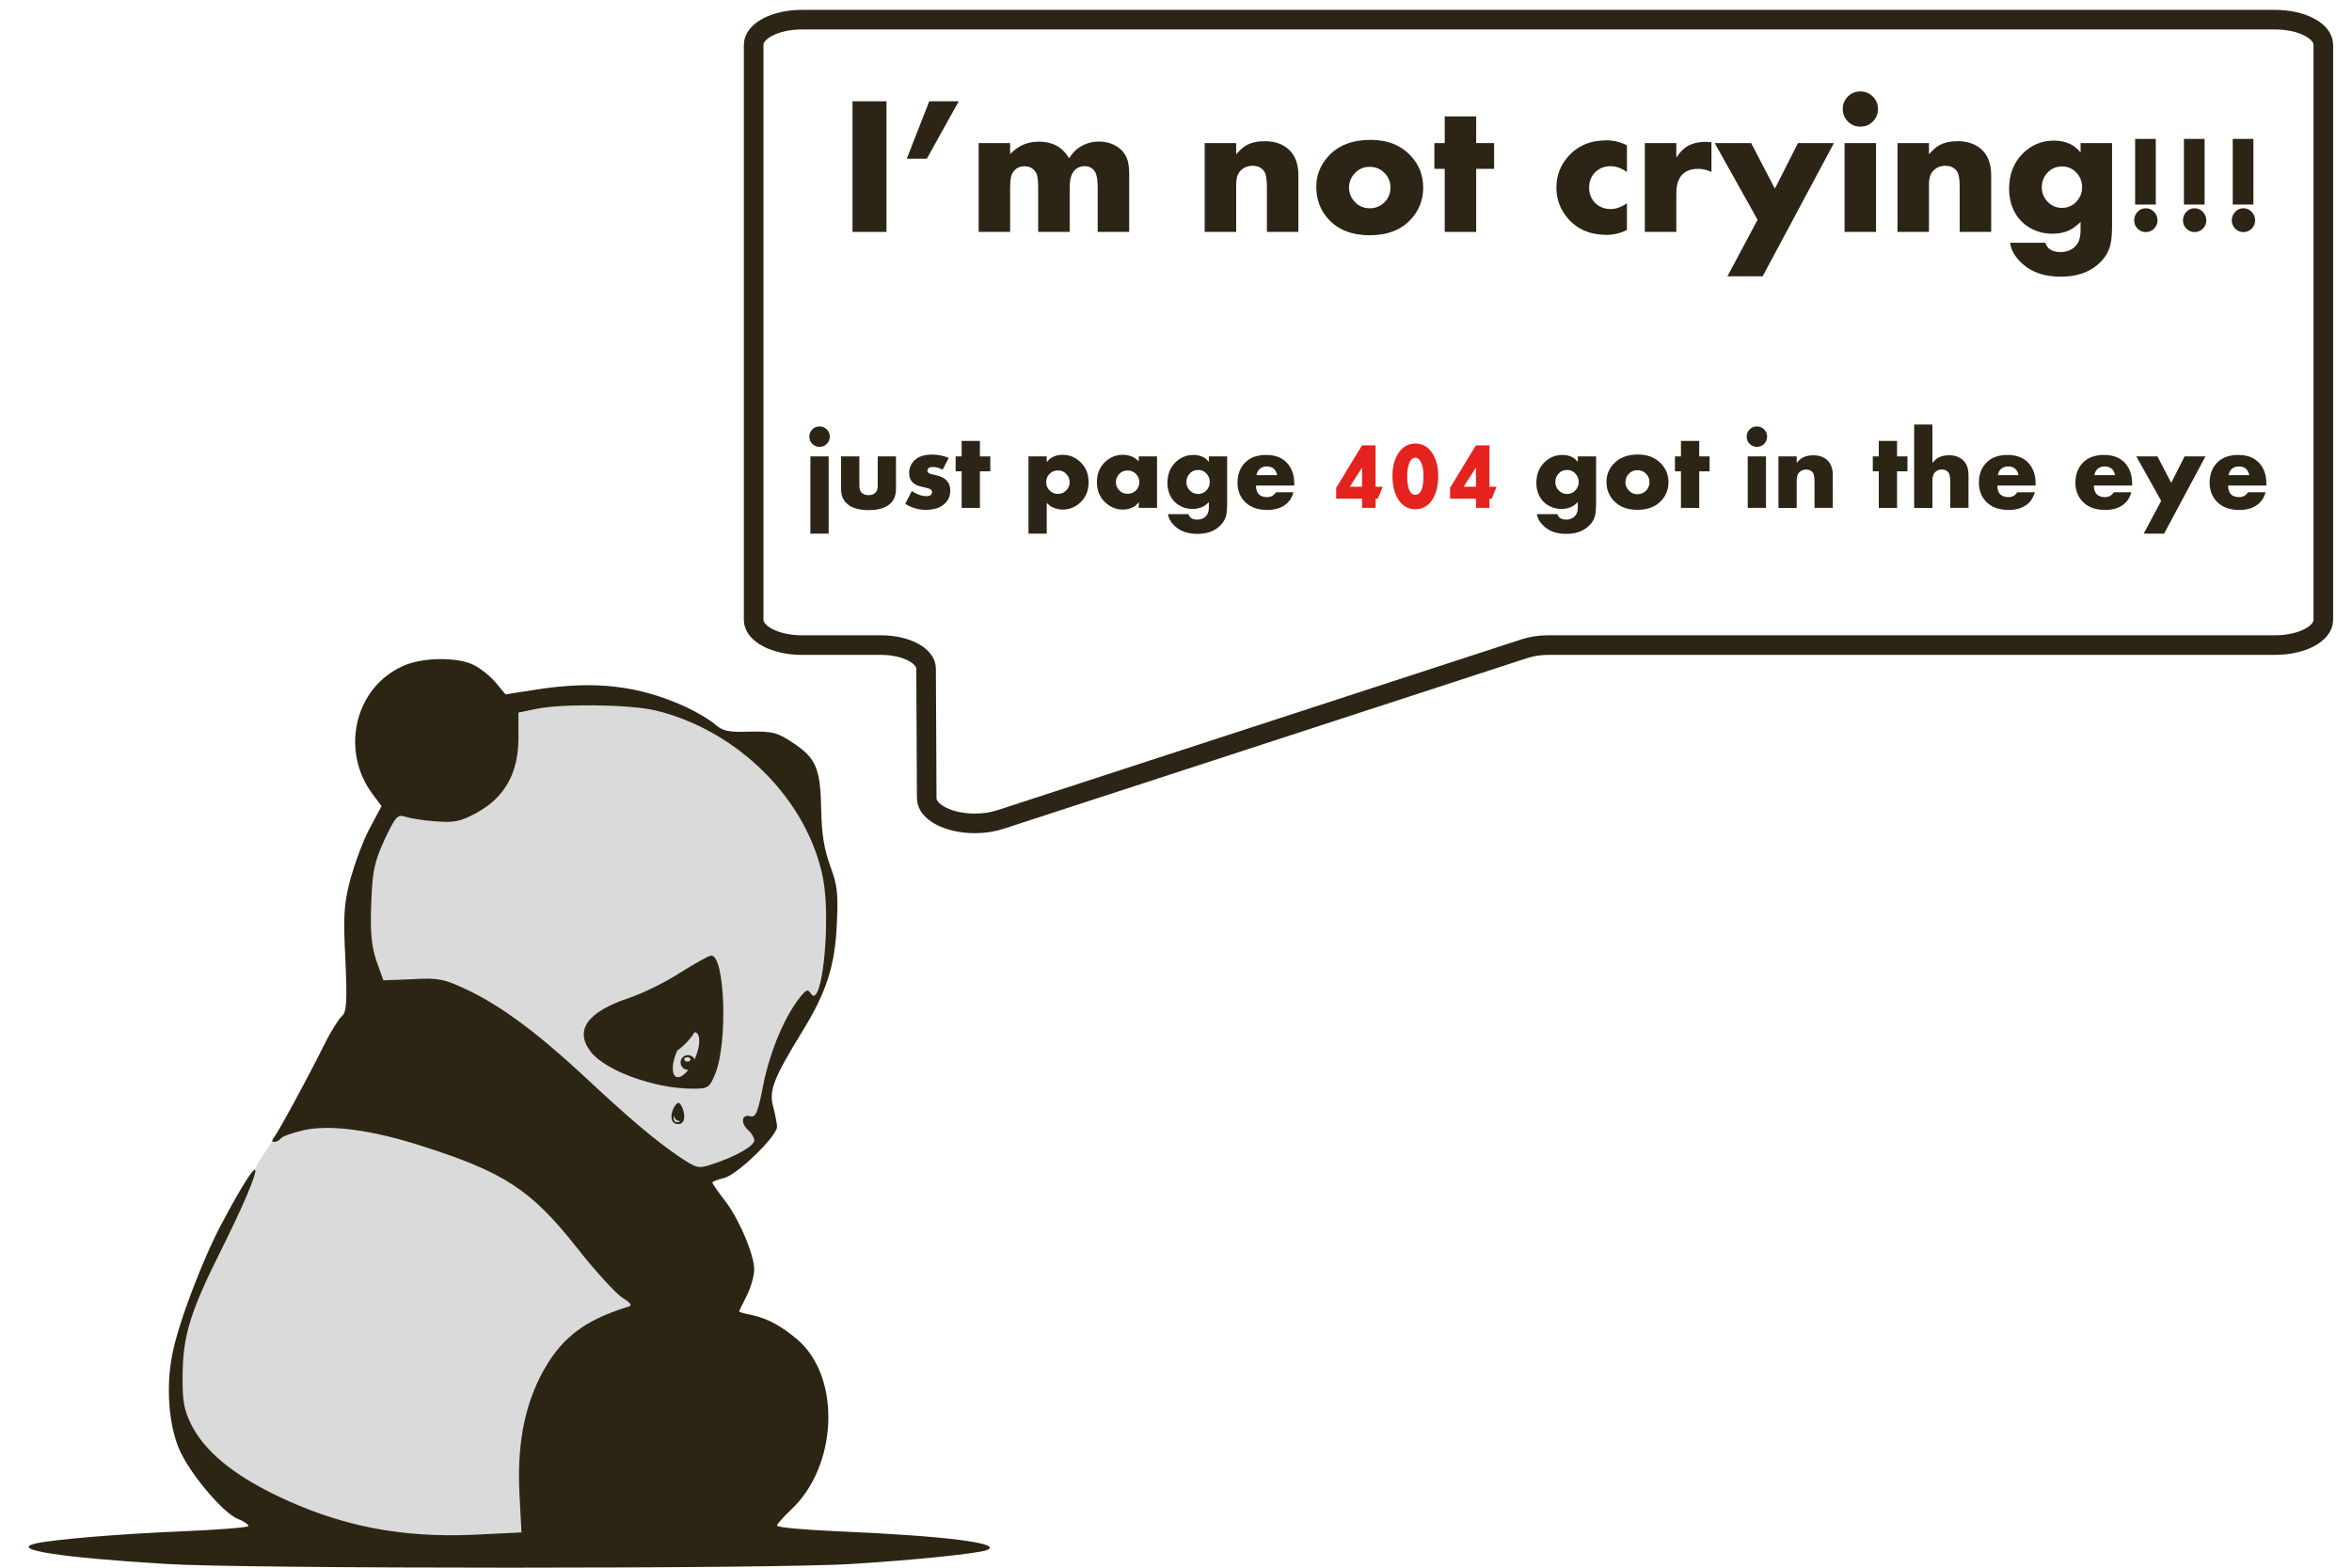
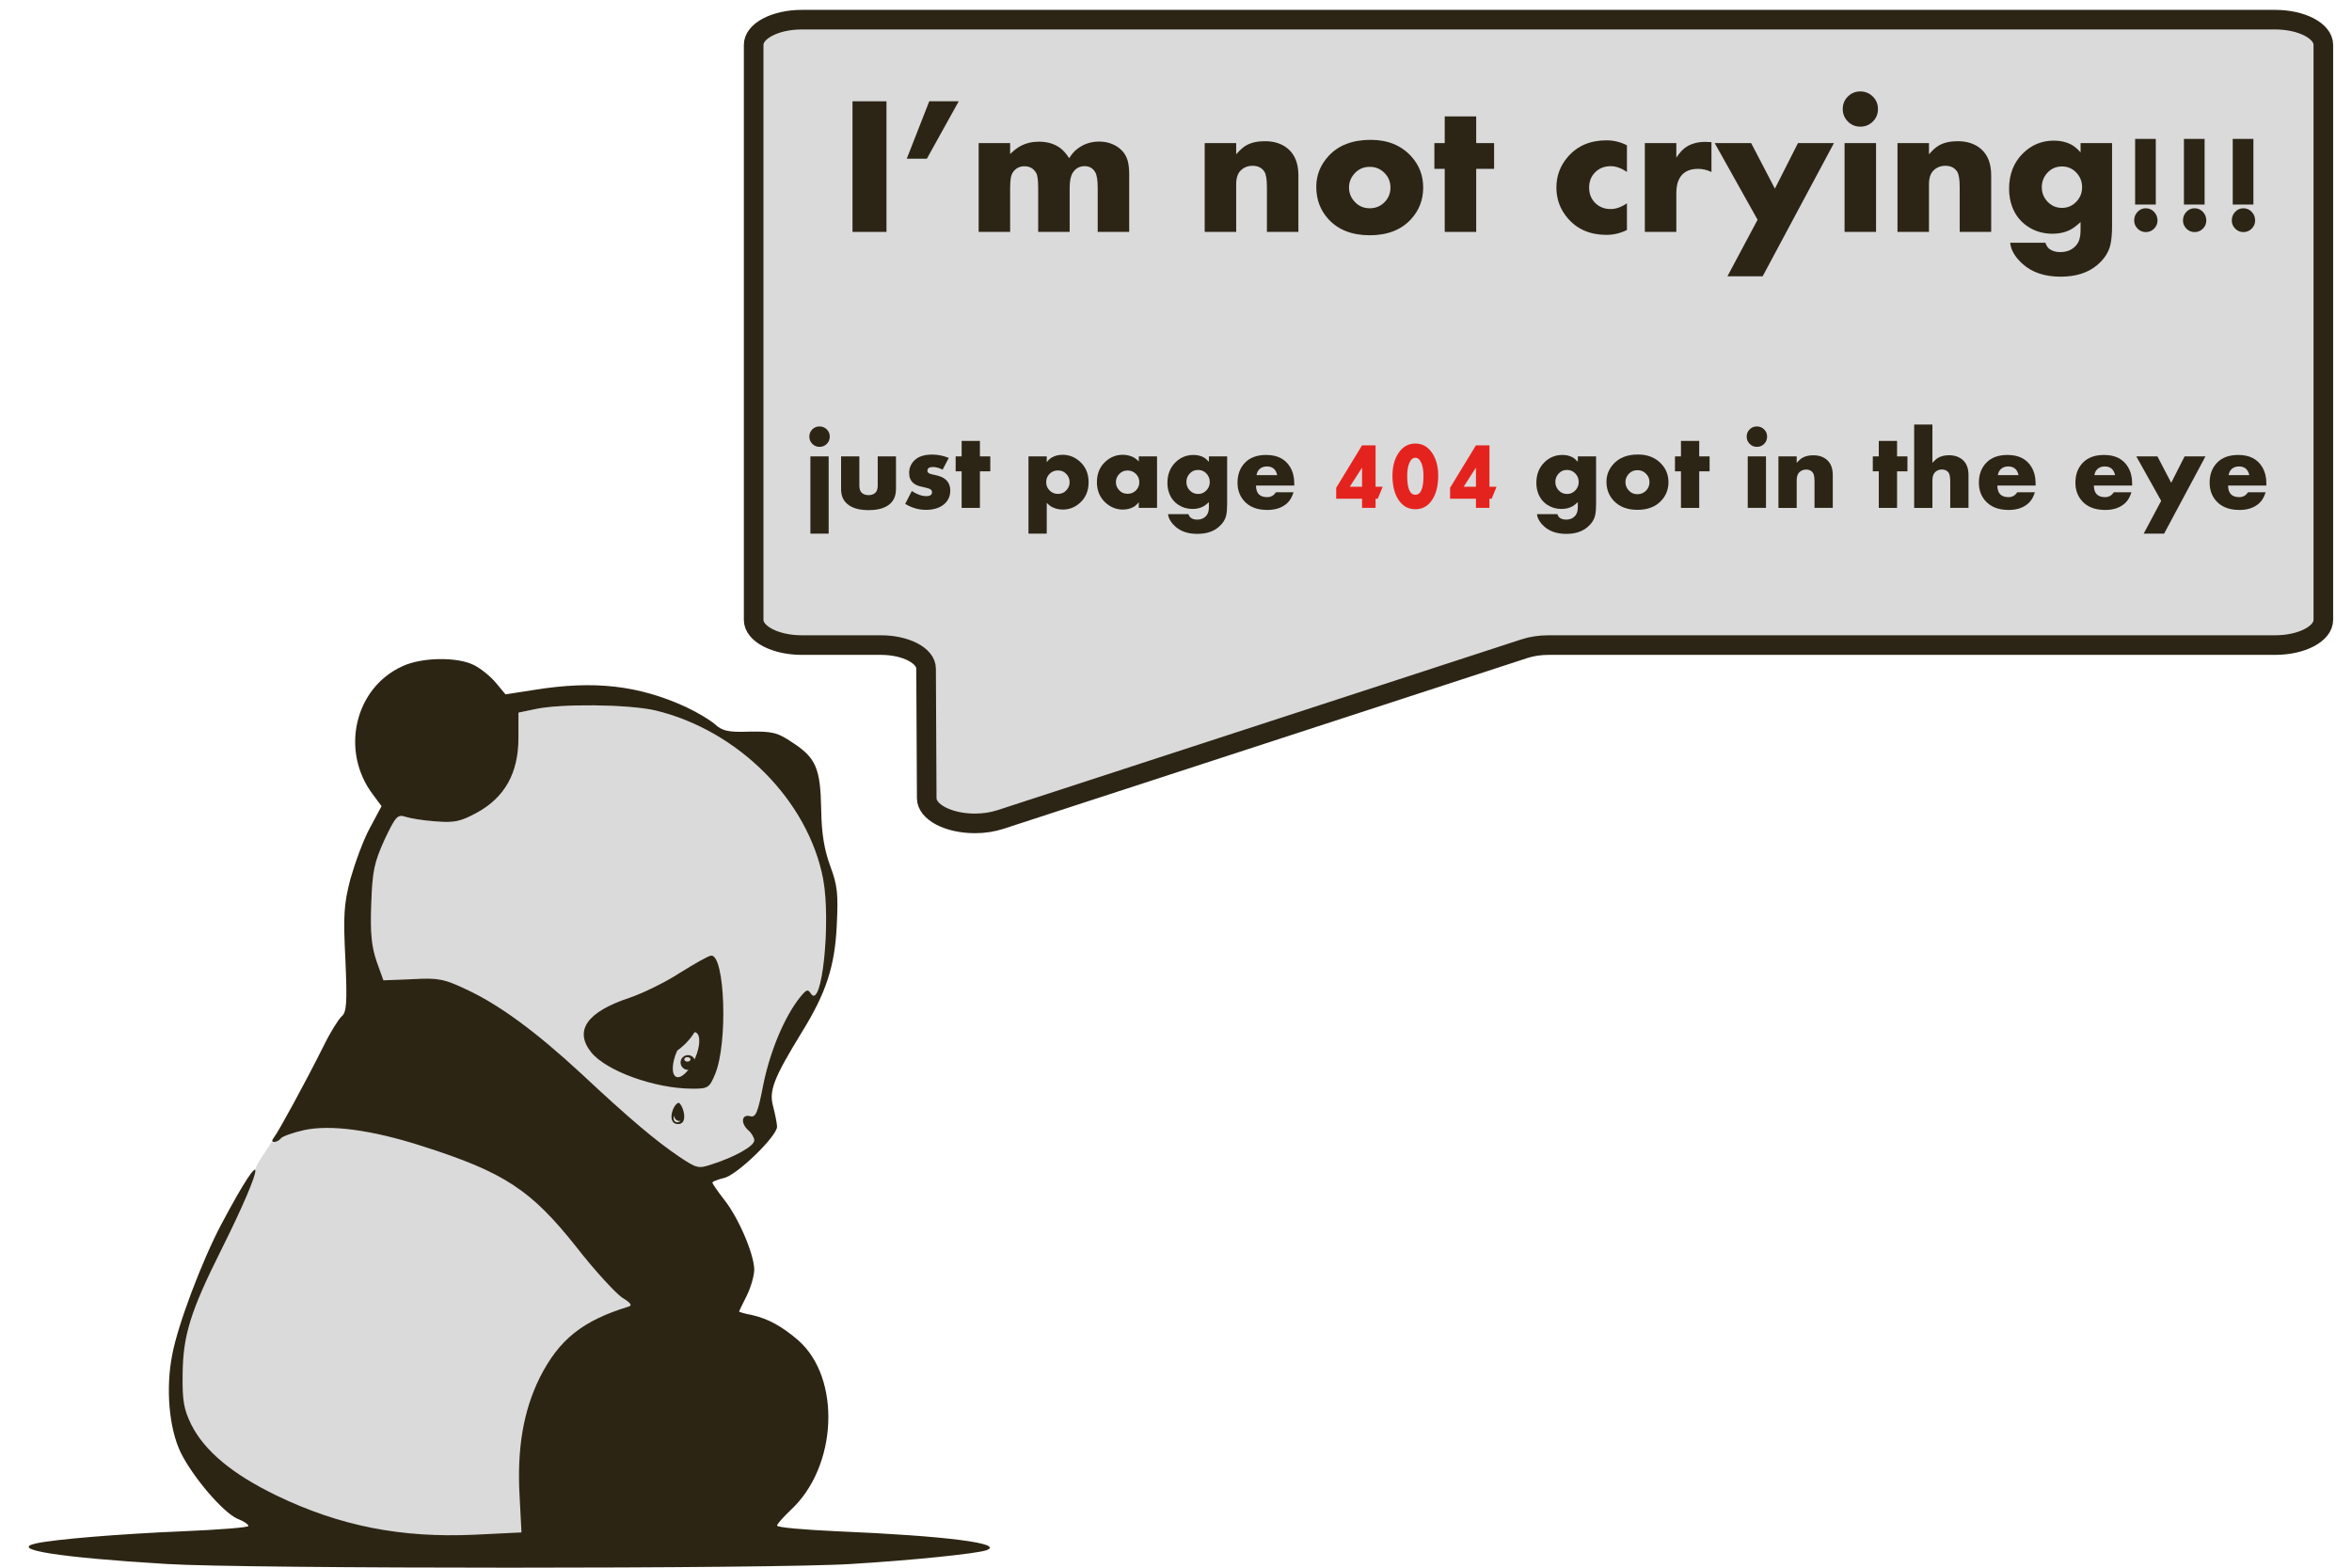
<svg xmlns="http://www.w3.org/2000/svg" version="1.1" id="Слой_1" x="0px" y="0px" width="600px" height="400px" viewBox="0 0 600 400" style="enable-background:new 0 0 600 400;" xml:space="preserve">
  <style type="text/css">
		.st0 {
- 			fill: none;
+ 			fill: #DADADA;
			stroke: #2C2516;
			stroke-width: 5;
			stroke-miterlimit: 10;
		}

		.st1 {
			fill: #2C2516;
		}

		.st2 {
			fill: #E5231E;
		}

		.st3 {
			fill: none;
		}

		.st4 {
			fill: #2D2514;
		}

		.st5 {
			fill: #DADADA;
		}
	</style>
  <path class="st5" d="M78.436,286.875c0,0-1.125-0.844,7.734,0s27.984,5.906,30.516,6.891s18,7.734,20.391,10.547  s15.469,16.453,16.875,18.703s9,9.844,9,9.844l-5.203,2.812c0,0-7.453,2.109-12.234,7.594s-9.703,13.5-10.688,24.047  s0.141,25.312,0.141,25.312s-27.844,1.828-37.406,1.125s-30.656-9.984-36-14.484s-15.047-12.375-15.75-18.562  s0.422-20.812,4.5-30.516s11.953-26.297,11.953-26.297l3.656-7.312l4.973-7.676C70.893,288.902,77.592,285.891,78.436,286.875z" />
  <path class="st5" d="M173.297,295.146c-6.015-4.075-12.71-9.702-24.837-21.053c-11.836-10.963-21.247-17.852-29.688-21.732  c-5.53-2.62-7.179-2.911-13.583-2.522l-7.373,0.291l-1.746-4.851c-1.261-3.784-1.649-7.082-1.358-14.65  c0.291-8.538,0.776-10.575,3.396-16.396c2.814-5.918,3.299-6.5,5.336-5.821c1.164,0.388,4.657,0.97,7.664,1.164  c4.754,0.388,6.306,0.097,10.575-2.231c7.082-3.881,10.575-10.09,10.575-19.016v-6.5l4.172-0.873  c6.5-1.455,23.77-1.261,30.658,0.291c21.15,5.045,39.002,22.897,42.883,42.98c2.037,10.866-0.291,33.569-3.105,29.3  c-0.776-1.261-1.164-1.067-2.814,0.97c-3.881,4.851-7.568,13.583-9.314,22.12c-1.455,7.47-1.94,8.635-3.493,8.15  c-2.134-0.485-2.329,1.94-0.291,3.687c0.776,0.679,1.455,1.843,1.455,2.523c0,1.455-5.045,4.269-10.866,6.112  C178.148,298.251,177.663,298.057,173.297,295.146z" />
  <g>
    <g>
      <path class="st0" d="M248.722,210.09c-6.772,0-12.296-2.878-12.313-6.416l-0.162-33.08c-0.016-3.309-5.179-6-11.509-6h-20.192    c-6.775,0-12.286-2.881-12.286-6.423V11.44c0-3.541,5.512-6.422,12.286-6.422h375.853c6.775,0,12.287,2.881,12.287,6.422v146.731    c-0.002,3.541-5.513,6.422-12.287,6.422H395.021c-2.156,0-4.262,0.315-6.091,0.911l-133.732,43.602    C253.225,209.75,250.985,210.09,248.722,210.09z" />
    </g>
  </g>
  <g>
    <path class="st1" d="M226.144,59.17h-8.667V25.845h8.667L226.144,59.17L226.144,59.17z" />
    <path class="st1" d="M244.576,25.845l-8.13,14.648h-5.127l5.737-14.648C237.056,25.845,244.576,25.845,244.576,25.845z" />
    <path class="st1" d="M288.058,59.17h-8.032V47.98c0-1.95-0.204-3.283-0.61-3.999c-0.603-1.056-1.506-1.584-2.71-1.584   c-1.335,0-2.36,0.577-3.076,1.731c-0.505,0.812-0.757,2.097-0.757,3.852v11.19h-8.032V47.98c0-1.95-0.163-3.218-0.488-3.803   c-0.651-1.17-1.652-1.755-3.003-1.755c-1.253,0-2.23,0.504-2.93,1.511c-0.261,0.358-0.448,0.85-0.562,1.475   c-0.114,0.626-0.171,1.483-0.171,2.572v11.19h-8.032V36.514h8.032v2.783c0.945-0.911,1.809-1.579,2.592-2.002   c1.418-0.765,3-1.147,4.744-1.147c2.233,0,4.092,0.578,5.576,1.733c0.75,0.586,1.467,1.416,2.152,2.49   c0.62-1.009,1.312-1.807,2.079-2.393c1.614-1.237,3.456-1.855,5.526-1.855c1.695,0,3.203,0.407,4.524,1.221   c1.418,0.896,2.347,2.108,2.787,3.638c0.261,0.928,0.392,2.083,0.392,3.467V59.17H288.058z" />
    <path class="st1" d="M331.222,59.17h-8.032V47.712c0-1.999-0.227-3.324-0.68-3.974c-0.663-0.959-1.658-1.438-2.984-1.438   c-1.213,0-2.232,0.413-3.057,1.239c-0.744,0.745-1.116,1.911-1.116,3.498V59.17h-8.032V36.514h8.032v2.856   c0.926-1.074,1.779-1.831,2.56-2.271c1.268-0.716,2.852-1.074,4.754-1.074c2.438,0,4.42,0.659,5.947,1.978   c1.739,1.498,2.608,3.744,2.608,6.738L331.222,59.17L331.222,59.17z" />
    <path class="st1" d="M363.058,47.842c0,3.142-1.034,5.835-3.101,8.081c-2.507,2.734-6.015,4.102-10.522,4.102   c-4.525,0-8.041-1.367-10.547-4.102c-2.067-2.246-3.101-5.005-3.101-8.276c0-2.946,1.041-5.558,3.125-7.837   c2.522-2.75,6.111-4.126,10.767-4.126c4.28,0,7.698,1.375,10.254,4.126C362.016,42.056,363.058,44.733,363.058,47.842z    M354.708,47.842c0-1.472-0.515-2.718-1.543-3.74c-1.029-1.022-2.272-1.533-3.73-1.533c-1.652,0-2.997,0.622-4.034,1.864   c-0.843,0.998-1.264,2.134-1.264,3.409c0,1.292,0.421,2.437,1.264,3.434c1.037,1.243,2.382,1.864,4.034,1.864   c1.474,0,2.722-0.511,3.742-1.533S354.708,49.33,354.708,47.842z" />
    <path class="st1" d="M381.148,43.081h-4.565V59.17h-8.032V43.081h-2.637v-6.567h2.637v-6.812h8.032v6.812h4.565V43.081z" />
    <path class="st1" d="M415.035,58.682c-1.66,0.83-3.402,1.245-5.225,1.245c-4.135,0-7.414-1.399-9.839-4.199   c-1.953-2.262-2.93-4.883-2.93-7.861c0-2.995,0.977-5.615,2.93-7.861c2.425-2.799,5.704-4.199,9.839-4.199   c1.855,0,3.597,0.423,5.225,1.27v6.812c-1.412-0.993-2.793-1.489-4.14-1.489c-1.592,0-2.906,0.513-3.945,1.538   s-1.559,2.336-1.559,3.931s0.52,2.905,1.559,3.931s2.354,1.538,3.945,1.538c1.331,0,2.711-0.488,4.14-1.465V58.682z" />
    <path class="st1" d="M436.593,43.887c-1.12-0.537-2.257-0.806-3.409-0.806c-2.629,0-4.334,1.083-5.112,3.247   c-0.292,0.781-0.438,1.831-0.438,3.149v9.692h-8.032V36.514h8.032v3.711c0.844-1.318,1.753-2.271,2.728-2.856   c1.314-0.781,2.872-1.172,4.674-1.172c0.422,0,0.941,0.024,1.559,0.073v7.617H436.593z" />
    <path class="st1" d="M467.843,36.514l-18.188,33.984h-8.984l7.69-14.429l-10.938-19.556h9.302l6.055,11.621l5.884-11.621   L467.843,36.514L467.843,36.514z" />
    <path class="st1" d="M479.073,27.81c0,1.267-0.435,2.334-1.303,3.202s-1.936,1.302-3.201,1.302c-1.251,0-2.31-0.438-3.178-1.314   c-0.868-0.877-1.303-1.94-1.303-3.19s0.435-2.309,1.303-3.177s1.927-1.303,3.178-1.303c1.249,0,2.312,0.435,3.189,1.303   C478.635,25.501,479.073,26.561,479.073,27.81z M478.585,59.17h-8.032V36.514h8.032V59.17z" />
    <path class="st1" d="M507.955,59.17h-8.032V47.712c0-1.999-0.227-3.324-0.68-3.974c-0.663-0.959-1.658-1.438-2.984-1.438   c-1.213,0-2.232,0.413-3.057,1.239c-0.744,0.745-1.116,1.911-1.116,3.498V59.17h-8.032V36.514h8.032v2.856   c0.926-1.074,1.779-1.831,2.56-2.271c1.268-0.716,2.852-1.074,4.754-1.074c2.438,0,4.42,0.659,5.947,1.978   c1.739,1.498,2.608,3.744,2.608,6.738L507.955,59.17L507.955,59.17z" />
    <path class="st1" d="M538.79,57.607c0,1.985-0.139,3.589-0.415,4.81c-0.439,1.953-1.579,3.703-3.418,5.249   c-2.328,1.953-5.42,2.93-9.277,2.93c-4.037,0-7.251-1.066-9.644-3.198c-1.596-1.416-2.612-2.897-3.052-4.443   c-0.049-0.163-0.114-0.505-0.195-1.025h8.984c0.26,0.741,0.61,1.272,1.05,1.595c0.716,0.532,1.627,0.798,2.734,0.798   c1.855,0,3.279-0.657,4.272-1.972c0.618-0.827,0.928-2.012,0.928-3.553v-2.142c-0.959,0.879-1.764,1.498-2.414,1.855   c-1.349,0.749-2.941,1.123-4.778,1.123c-2.309,0-4.373-0.594-6.193-1.782c-1.869-1.221-3.21-2.889-4.022-5.005   c-0.553-1.432-0.829-2.986-0.829-4.663c0-3.711,1.179-6.73,3.535-9.058c2.194-2.165,4.836-3.247,7.924-3.247   c1.642,0,3.104,0.334,4.389,1.001c0.764,0.407,1.561,1.074,2.39,2.002v-2.368h8.032L538.79,57.607L538.79,57.607z M531.148,47.769   c0-1.448-0.494-2.693-1.482-3.735s-2.203-1.562-3.645-1.562c-1.604,0-2.916,0.619-3.937,1.855   c-0.811,0.993-1.215,2.141-1.215,3.442c0,1.449,0.498,2.69,1.494,3.723c0.996,1.034,2.215,1.55,3.657,1.55   c1.425,0,2.636-0.517,3.633-1.55C530.65,50.458,531.148,49.217,531.148,47.769z" />
    <path class="st1" d="M550.387,56.253c0,0.801-0.29,1.495-0.87,2.083c-0.581,0.588-1.287,0.882-2.121,0.882   c-0.816,0-1.516-0.294-2.096-0.882s-0.87-1.283-0.87-2.083c0-0.85,0.286-1.581,0.858-2.194c0.571-0.613,1.274-0.919,2.107-0.919   c0.834,0,1.54,0.307,2.121,0.919C550.097,54.672,550.387,55.403,550.387,56.253z M549.947,52.188h-5.273V35.439h5.273V52.188z" />
    <path class="st1" d="M562.838,56.253c0,0.801-0.29,1.495-0.87,2.083c-0.581,0.588-1.287,0.882-2.121,0.882   c-0.816,0-1.516-0.294-2.096-0.882s-0.87-1.283-0.87-2.083c0-0.85,0.286-1.581,0.858-2.194c0.571-0.613,1.274-0.919,2.107-0.919   c0.834,0,1.54,0.307,2.121,0.919C562.548,54.672,562.838,55.403,562.838,56.253z M562.398,52.188h-5.273V35.439h5.273V52.188z" />
    <path class="st1" d="M575.289,56.253c0,0.801-0.29,1.495-0.87,2.083c-0.581,0.588-1.287,0.882-2.121,0.882   c-0.816,0-1.516-0.294-2.096-0.882s-0.87-1.283-0.87-2.083c0-0.85,0.286-1.581,0.858-2.194c0.571-0.613,1.274-0.919,2.107-0.919   c0.834,0,1.54,0.307,2.121,0.919C574.999,54.672,575.289,55.403,575.289,56.253z M574.85,52.188h-5.273V35.439h5.273V52.188z" />
  </g>
  <g>
    <path class="st1" d="M211.674,111.403c0,0.734-0.252,1.354-0.755,1.857c-0.504,0.503-1.123,0.755-1.857,0.755   c-0.725,0-1.34-0.254-1.843-0.762c-0.503-0.509-0.755-1.125-0.755-1.85s0.252-1.339,0.755-1.843   c0.503-0.503,1.118-0.755,1.843-0.755s1.341,0.252,1.85,0.755C211.419,110.064,211.674,110.678,211.674,111.403z M211.391,136.162   h-4.659v-19.711h4.659V136.162z" />
    <path class="st1" d="M228.567,124.792c0,2.445-1.156,4.069-3.469,4.871c-0.963,0.331-2.138,0.496-3.526,0.496   c-2.728,0-4.687-0.67-5.876-2.011c-0.755-0.85-1.133-1.968-1.133-3.356v-8.34h4.659v7.448c0,0.821,0.197,1.425,0.591,1.812   c0.422,0.416,1.009,0.623,1.759,0.623c0.741,0,1.323-0.208,1.745-0.623c0.394-0.387,0.591-0.991,0.591-1.812v-7.448h4.659V124.792z   " />
    <path class="st1" d="M242.416,125.16c0,1.397-0.5,2.54-1.501,3.427c-1.124,1-2.705,1.501-4.744,1.501   c-1.803,0-3.554-0.505-5.253-1.515l1.685-3.285c1.327,0.869,2.561,1.303,3.7,1.303c0.97,0,1.455-0.335,1.455-1.005   c0-0.349-0.169-0.618-0.508-0.807c-0.217-0.123-0.707-0.269-1.469-0.439c-0.857-0.188-1.417-0.334-1.681-0.438   c-0.941-0.367-1.577-0.942-1.907-1.724c-0.179-0.424-0.269-0.933-0.269-1.527c0-1.15,0.392-2.154,1.175-3.011   c1.01-1.103,2.568-1.654,4.673-1.654c1.463,0,2.884,0.283,4.262,0.85l-1.572,3.002c-0.866-0.453-1.693-0.68-2.483-0.68   c-0.932,0-1.397,0.324-1.397,0.971c0,0.295,0.188,0.533,0.565,0.714c0.169,0.085,0.668,0.212,1.498,0.382   c1.214,0.255,2.109,0.661,2.684,1.218C242.053,123.14,242.416,124.046,242.416,125.16z" />
    <path class="st1" d="M252.625,120.26h-2.648v9.332h-4.659v-9.332h-1.529v-3.809h1.529V112.5h4.659v3.951h2.648V120.26z" />
    <path class="st1" d="M277.703,123.043c0,2.244-0.778,4.036-2.333,5.375c-1.235,1.066-2.654,1.599-4.256,1.599   c-0.934,0-1.81-0.198-2.63-0.595c-0.471-0.227-0.957-0.6-1.457-1.119v7.859h-4.659v-19.711h4.659v1.473   c0.415-0.547,0.862-0.954,1.343-1.218c0.792-0.444,1.692-0.666,2.701-0.666c1.631,0,3.083,0.561,4.355,1.683   C276.944,119.063,277.703,120.836,277.703,123.043z M272.86,123.028c0-0.747-0.235-1.396-0.705-1.944   c-0.592-0.7-1.353-1.05-2.283-1.05c-0.836,0-1.543,0.289-2.121,0.866c-0.578,0.577-0.867,1.287-0.867,2.128   c0,0.833,0.291,1.541,0.874,2.122c0.583,0.582,1.288,0.873,2.114,0.873c0.93,0,1.687-0.35,2.269-1.05   C272.62,124.405,272.86,123.757,272.86,123.028z" />
    <path class="st1" d="M295.162,129.592h-4.659v-1.458c-0.443,0.557-0.891,0.963-1.343,1.218c-0.792,0.444-1.692,0.666-2.701,0.666   c-1.631,0-3.083-0.561-4.355-1.683c-1.518-1.339-2.277-3.112-2.277-5.319c0-2.245,0.778-4.037,2.333-5.375   c1.235-1.065,2.654-1.599,4.256-1.599c0.934,0,1.81,0.193,2.63,0.581c0.471,0.227,0.957,0.6,1.457,1.119v-1.289h4.659   L295.162,129.592L295.162,129.592z M290.645,123.021c0-0.827-0.292-1.529-0.874-2.107c-0.583-0.578-1.287-0.867-2.114-0.867   c-0.921,0-1.677,0.348-2.269,1.043c-0.479,0.564-0.719,1.207-0.719,1.931s0.24,1.367,0.719,1.931   c0.583,0.695,1.339,1.043,2.269,1.043c0.836,0,1.543-0.287,2.121-0.859C290.356,124.562,290.645,123.858,290.645,123.021z" />
    <path class="st1" d="M313.047,128.686c0,1.152-0.081,2.082-0.241,2.79c-0.255,1.133-0.916,2.147-1.982,3.044   c-1.35,1.133-3.144,1.699-5.381,1.699c-2.341,0-4.205-0.618-5.593-1.855c-0.925-0.821-1.515-1.68-1.77-2.577   c-0.028-0.094-0.066-0.292-0.113-0.595h5.211c0.151,0.43,0.354,0.738,0.609,0.925c0.415,0.308,0.943,0.462,1.586,0.462   c1.075,0,1.901-0.381,2.478-1.144c0.358-0.48,0.538-1.167,0.538-2.061v-1.242c-0.557,0.51-1.023,0.869-1.4,1.076   c-0.782,0.434-1.706,0.651-2.771,0.651c-1.339,0-2.535-0.345-3.592-1.034c-1.084-0.708-1.862-1.676-2.333-2.903   c-0.321-0.831-0.481-1.732-0.481-2.705c0-2.152,0.684-3.903,2.051-5.253c1.273-1.255,2.804-1.883,4.596-1.883   c0.952,0,1.8,0.193,2.545,0.581c0.442,0.236,0.904,0.623,1.386,1.161v-1.374h4.659v12.237H313.047z M308.614,122.979   c0-0.84-0.287-1.562-0.859-2.167c-0.573-0.604-1.278-0.906-2.114-0.906c-0.93,0-1.691,0.359-2.283,1.076   c-0.47,0.576-0.704,1.241-0.704,1.997c0,0.84,0.288,1.56,0.866,2.16c0.578,0.599,1.285,0.899,2.121,0.899   c0.826,0,1.529-0.3,2.106-0.899C308.325,124.539,308.614,123.819,308.614,122.979z" />
    <path class="st1" d="M330.166,123.885h-9.756c0,1.973,0.948,2.959,2.845,2.959c0.967,0,1.708-0.416,2.225-1.246h4.503   c-0.358,1.186-0.888,2.104-1.586,2.752c-1.265,1.177-2.959,1.765-5.084,1.765c-2.699,0-4.729-0.821-6.088-2.464   c-1.02-1.227-1.529-2.724-1.529-4.489c0-2.096,0.637-3.8,1.911-5.112s3.073-1.968,5.396-1.968c2.859,0,4.903,1.041,6.131,3.121   c0.689,1.172,1.033,2.534,1.033,4.085L330.166,123.885L330.166,123.885z M325.819,121.237c-0.329-1.482-1.207-2.223-2.634-2.223   c-0.789,0-1.428,0.236-1.916,0.708c-0.385,0.375-0.629,0.881-0.732,1.516L325.819,121.237L325.819,121.237z" />
    <path class="st2" d="M352.725,124.191l-1.248,3.059h-0.563v2.341h-3.452v-2.341h-6.597v-2.786l6.597-10.835h3.452v10.562   C350.914,124.191,352.725,124.191,352.725,124.191z M347.461,124.191v-4.871l-3.127,4.871H347.461z" />
    <path class="st2" d="M366.892,121.372c0,2.518-0.5,4.552-1.501,6.101c-1.059,1.641-2.503,2.461-4.335,2.461   s-3.276-0.82-4.334-2.461c-1.002-1.549-1.502-3.583-1.502-6.101c0-2.29,0.5-4.198,1.502-5.725c1.08-1.652,2.525-2.478,4.334-2.478   c1.81,0,3.254,0.826,4.335,2.478C366.392,117.173,366.892,119.082,366.892,121.372z M363.132,121.405   c0-1.303-0.177-2.384-0.531-3.242c-0.39-0.915-0.904-1.372-1.545-1.372s-1.155,0.458-1.544,1.372   c-0.354,0.858-0.532,1.938-0.532,3.242c0,3.225,0.692,4.837,2.076,4.837C362.44,126.242,363.132,124.63,363.132,121.405z" />
    <path class="st2" d="M381.777,124.191l-1.248,3.059h-0.563v2.341h-3.452v-2.341h-6.597v-2.786l6.597-10.835h3.452v10.562   C379.966,124.191,381.777,124.191,381.777,124.191z M376.514,124.191v-4.871l-3.127,4.871H376.514z" />
    <path class="st1" d="M407.164,128.686c0,1.152-0.081,2.082-0.241,2.79c-0.255,1.133-0.916,2.147-1.982,3.044   c-1.35,1.133-3.144,1.699-5.381,1.699c-2.341,0-4.206-0.618-5.593-1.855c-0.926-0.821-1.516-1.68-1.771-2.577   c-0.028-0.094-0.066-0.292-0.113-0.595h5.211c0.151,0.43,0.354,0.738,0.608,0.925c0.416,0.308,0.944,0.462,1.586,0.462   c1.076,0,1.902-0.381,2.479-1.144c0.358-0.48,0.538-1.167,0.538-2.061v-1.242c-0.557,0.51-1.023,0.869-1.4,1.076   c-0.782,0.434-1.706,0.651-2.771,0.651c-1.339,0-2.536-0.345-3.592-1.034c-1.084-0.708-1.862-1.676-2.333-2.903   c-0.32-0.831-0.48-1.732-0.48-2.705c0-2.152,0.683-3.903,2.05-5.253c1.272-1.255,2.805-1.883,4.596-1.883   c0.952,0,1.801,0.193,2.546,0.581c0.442,0.236,0.904,0.623,1.386,1.161v-1.374h4.659v12.237H407.164z M402.731,122.979   c0-0.84-0.287-1.562-0.859-2.167c-0.573-0.604-1.278-0.906-2.114-0.906c-0.93,0-1.691,0.359-2.283,1.076   c-0.47,0.576-0.705,1.241-0.705,1.997c0,0.84,0.289,1.56,0.867,2.16c0.578,0.599,1.285,0.899,2.121,0.899   c0.826,0,1.529-0.3,2.106-0.899C402.442,124.539,402.731,123.819,402.731,122.979z" />
    <path class="st1" d="M425.629,123.021c0,1.822-0.6,3.384-1.799,4.687c-1.453,1.586-3.487,2.379-6.103,2.379   c-2.624,0-4.663-0.793-6.117-2.379c-1.199-1.303-1.798-2.903-1.798-4.8c0-1.708,0.604-3.224,1.812-4.545   c1.463-1.595,3.544-2.393,6.244-2.393c2.482,0,4.465,0.798,5.947,2.393C425.024,119.666,425.629,121.218,425.629,123.021z    M420.786,123.021c0-0.854-0.299-1.577-0.896-2.169s-1.317-0.889-2.163-0.889c-0.958,0-1.738,0.36-2.34,1.081   c-0.488,0.579-0.733,1.238-0.733,1.978c0,0.749,0.245,1.413,0.733,1.992c0.602,0.721,1.382,1.081,2.34,1.081   c0.854,0,1.578-0.296,2.171-0.889C420.49,124.612,420.786,123.885,420.786,123.021z" />
    <path class="st1" d="M436.122,120.26h-2.647v9.332h-4.659v-9.332h-1.529v-3.809h1.529V112.5h4.659v3.951h2.647V120.26z" />
    <path class="st1" d="M450.793,111.403c0,0.734-0.252,1.354-0.756,1.857c-0.503,0.503-1.122,0.755-1.856,0.755   c-0.726,0-1.34-0.254-1.844-0.762c-0.503-0.509-0.755-1.125-0.755-1.85s0.252-1.339,0.755-1.843   c0.504-0.503,1.118-0.755,1.844-0.755c0.725,0,1.341,0.252,1.85,0.755C450.539,110.064,450.793,110.678,450.793,111.403z    M450.51,129.592h-4.658v-13.141h4.658V129.592z" />
    <path class="st1" d="M467.545,129.592h-4.659v-6.646c0-1.159-0.132-1.927-0.395-2.304c-0.384-0.556-0.961-0.834-1.73-0.834   c-0.703,0-1.295,0.24-1.773,0.718c-0.432,0.432-0.647,1.108-0.647,2.029v7.038h-4.658v-13.141h4.658v1.657   c0.538-0.623,1.032-1.062,1.485-1.317c0.734-0.416,1.654-0.623,2.757-0.623c1.414,0,2.563,0.382,3.449,1.147   c1.009,0.869,1.514,2.171,1.514,3.908L467.545,129.592L467.545,129.592z" />
    <path class="st1" d="M486.591,120.26h-2.647v9.332h-4.659v-9.332h-1.529v-3.809h1.529V112.5h4.659v3.951h2.647V120.26z" />
    <path class="st1" d="M502.168,129.592h-4.659v-6.646c0-1.168-0.132-1.941-0.395-2.318c-0.384-0.556-0.961-0.834-1.73-0.834   c-0.713,0-1.304,0.24-1.773,0.718c-0.432,0.442-0.647,1.123-0.647,2.043v7.038h-4.658v-21.269h4.658v9.785   c0.538-0.623,1.032-1.062,1.485-1.317c0.744-0.425,1.663-0.637,2.757-0.637c1.395,0,2.545,0.387,3.449,1.161   c1.009,0.869,1.514,2.171,1.514,3.908L502.168,129.592L502.168,129.592z" />
    <path class="st1" d="M519.287,123.885h-9.756c0,1.973,0.948,2.959,2.845,2.959c0.967,0,1.708-0.416,2.225-1.246h4.503   c-0.358,1.186-0.888,2.104-1.586,2.752c-1.265,1.177-2.959,1.765-5.084,1.765c-2.699,0-4.729-0.821-6.088-2.464   c-1.02-1.227-1.529-2.724-1.529-4.489c0-2.096,0.637-3.8,1.911-5.112s3.073-1.968,5.396-1.968c2.859,0,4.903,1.041,6.131,3.121   c0.689,1.172,1.033,2.534,1.033,4.085L519.287,123.885L519.287,123.885z M514.94,121.237c-0.329-1.482-1.207-2.223-2.634-2.223   c-0.789,0-1.428,0.236-1.916,0.708c-0.385,0.375-0.629,0.881-0.732,1.516L514.94,121.237L514.94,121.237z" />
    <path class="st1" d="M543.912,123.885h-9.756c0,1.973,0.948,2.959,2.845,2.959c0.967,0,1.708-0.416,2.225-1.246h4.503   c-0.358,1.186-0.888,2.104-1.586,2.752c-1.265,1.177-2.959,1.765-5.084,1.765c-2.699,0-4.729-0.821-6.088-2.464   c-1.02-1.227-1.529-2.724-1.529-4.489c0-2.096,0.637-3.8,1.911-5.112s3.073-1.968,5.396-1.968c2.859,0,4.903,1.041,6.131,3.121   c0.689,1.172,1.033,2.534,1.033,4.085L543.912,123.885L543.912,123.885z M539.565,121.237c-0.329-1.482-1.207-2.223-2.634-2.223   c-0.789,0-1.428,0.236-1.916,0.708c-0.385,0.375-0.629,0.881-0.732,1.516L539.565,121.237L539.565,121.237z" />
    <path class="st1" d="M562.618,116.451l-10.55,19.711h-5.211l4.461-8.369l-6.344-11.342h5.395l3.512,6.74l3.413-6.74H562.618z" />
    <path class="st1" d="M578.151,123.885h-9.756c0,1.973,0.948,2.959,2.845,2.959c0.967,0,1.708-0.416,2.225-1.246h4.503   c-0.358,1.186-0.888,2.104-1.586,2.752c-1.265,1.177-2.959,1.765-5.084,1.765c-2.699,0-4.729-0.821-6.088-2.464   c-1.02-1.227-1.529-2.724-1.529-4.489c0-2.096,0.637-3.8,1.911-5.112s3.073-1.968,5.396-1.968c2.859,0,4.903,1.041,6.131,3.121   c0.689,1.172,1.033,2.534,1.033,4.085L578.151,123.885L578.151,123.885z M573.805,121.237c-0.329-1.482-1.207-2.223-2.634-2.223   c-0.789,0-1.428,0.236-1.916,0.708c-0.385,0.375-0.629,0.881-0.732,1.516L573.805,121.237L573.805,121.237z" />
  </g>
  <g>
    <path class="st3" d="M192.41,290.974c0-0.679-0.679-1.843-1.455-2.523c-2.037-1.746-1.843-4.172,0.291-3.687   c1.552,0.485,2.037-0.679,3.493-8.15c1.746-8.538,5.433-17.269,9.314-22.12c1.649-2.037,2.037-2.232,2.814-0.97   c2.813,4.269,5.142-18.434,3.105-29.3c-3.881-20.083-21.732-37.935-42.883-42.98c-6.888-1.552-24.158-1.746-30.658-0.291   l-4.172,0.873v6.5c0,8.926-3.493,15.135-10.575,19.016c-4.269,2.328-5.821,2.62-10.575,2.231c-3.008-0.194-6.5-0.776-7.664-1.164   c-2.037-0.679-2.523-0.097-5.336,5.821c-2.619,5.821-3.105,7.859-3.396,16.396c-0.291,7.568,0.097,10.866,1.358,14.65l1.746,4.851   l7.373-0.291c6.403-0.388,8.053-0.097,13.583,2.522c8.441,3.881,17.852,10.769,29.688,21.732   c12.128,11.351,18.822,16.978,24.837,21.053c4.366,2.911,4.851,3.105,8.247,1.94C187.365,295.243,192.41,292.43,192.41,290.974z    M182.417,274.093c-1.455,3.493-1.843,3.687-5.724,3.687c-9.702,0-22.12-4.56-25.904-9.314c-4.366-5.53-1.067-10.284,9.799-13.874   c3.396-1.164,9.217-3.978,12.904-6.403c3.784-2.329,7.277-4.366,7.956-4.366C184.94,243.726,185.716,266.235,182.417,274.093z" />
    <path class="st4" d="M213.561,390.711c-8.441-0.388-15.329-0.97-15.329-1.455c0-0.388,1.552-2.134,3.493-3.978   c11.933-11.06,12.904-33.569,1.94-43.271c-4.172-3.59-7.664-5.53-11.933-6.5c-1.746-0.291-3.202-0.776-3.202-0.873   s0.873-1.843,1.94-3.978s1.94-5.142,1.94-6.791c-0.097-3.978-3.978-13.098-7.664-17.755c-1.649-2.134-3.008-4.075-3.008-4.366   c0-0.291,1.358-0.776,2.911-1.164c3.299-0.679,13.583-10.672,13.583-13.098c0-0.776-0.485-3.105-0.97-5.045   c-1.164-4.075,0-7.179,7.373-19.21c6.112-9.896,8.344-16.687,8.829-27.165c0.388-7.956,0.194-10.09-1.649-15.038   c-1.552-4.269-2.231-8.247-2.328-14.553c-0.194-10.478-1.358-13.098-7.276-16.978c-3.881-2.62-5.142-2.911-11.06-2.814   c-5.433,0.194-6.888-0.194-8.732-1.843c-1.164-1.067-4.56-3.105-7.471-4.463c-12.127-5.53-23.382-6.791-38.517-4.366l-7.471,1.164   l-2.425-2.911c-1.358-1.649-3.881-3.687-5.627-4.56c-4.172-2.134-13.292-2.037-18.24,0.291   c-12.224,5.53-15.911,21.635-7.568,32.695l2.231,3.008l-3.008,5.627c-1.649,3.008-3.784,8.926-4.948,13.001   c-1.649,6.403-1.843,9.217-1.261,20.568c0.485,11.157,0.291,13.389-0.97,14.456c-0.776,0.679-2.911,4.075-4.657,7.664   c-4.657,9.314-11.448,21.732-12.516,23.091c-0.679,0.873-0.679,1.261,0,1.261c0.582,0,1.261-0.388,1.649-0.873   c0.291-0.485,2.911-1.455,5.918-2.134c6.694-1.455,17.172-0.097,30.173,4.075c20.956,6.694,27.747,11.157,39.293,25.71   c4.657,6.015,9.993,11.739,11.642,12.904c2.231,1.358,2.716,2.037,1.746,2.328c-11.739,3.59-17.755,8.344-22.703,18.143   c-4.172,8.441-5.821,18.046-5.142,30.173l0.485,9.314l-11.933,0.582c-18.822,0.873-34.442-2.231-50.547-9.993   c-11.254-5.433-18.337-11.351-21.732-18.046c-1.94-3.978-2.328-6.112-2.231-13.001c0.097-9.799,2.037-16.008,9.702-31.337   c11.739-23.479,11.836-28.815,0.097-6.694c-4.851,9.217-10.963,25.322-12.419,32.987c-1.746,8.635-0.873,18.919,2.134,25.128   c3.105,6.306,10.866,15.329,14.456,16.881c1.552,0.582,2.814,1.455,2.814,1.843s-7.568,0.97-16.687,1.358   c-16.202,0.679-32.695,2.037-37.547,3.105c-6.888,1.552,6.015,3.59,33.375,5.239c20.277,1.261,154.649,1.261,174.635,0   c15.911-0.97,31.822-2.62,34.442-3.493C256.54,393.815,241.211,391.875,213.561,390.711z M173.297,295.146   c-6.015-4.075-12.71-9.702-24.837-21.053c-11.836-10.963-21.247-17.852-29.688-21.732c-5.53-2.62-7.179-2.911-13.583-2.522   l-7.373,0.291l-1.746-4.851c-1.261-3.784-1.649-7.082-1.358-14.65c0.291-8.538,0.776-10.575,3.396-16.396   c2.814-5.918,3.299-6.5,5.336-5.821c1.164,0.388,4.657,0.97,7.664,1.164c4.754,0.388,6.306,0.097,10.575-2.231   c7.082-3.881,10.575-10.09,10.575-19.016v-6.5l4.172-0.873c6.5-1.455,23.77-1.261,30.658,0.291   c21.15,5.045,39.002,22.897,42.883,42.98c2.037,10.866-0.291,33.569-3.105,29.3c-0.776-1.261-1.164-1.067-2.814,0.97   c-3.881,4.851-7.568,13.583-9.314,22.12c-1.455,7.47-1.94,8.635-3.493,8.15c-2.134-0.485-2.329,1.94-0.291,3.687   c0.776,0.679,1.455,1.843,1.455,2.523c0,1.455-5.045,4.269-10.866,6.112C178.148,298.251,177.663,298.057,173.297,295.146z" />
    <path class="st4" d="M181.447,243.823c-0.679,0-4.172,2.037-7.956,4.366c-3.687,2.425-9.508,5.239-12.904,6.403   c-10.866,3.59-14.165,8.344-9.799,13.874c3.784,4.754,16.202,9.314,25.904,9.314c3.881,0,4.269-0.194,5.724-3.687   C185.716,266.235,184.94,243.726,181.447,243.823z M177.281,270.105c-1.381,3.126-3.519,5.21-4.773,4.655   c-1.255-0.555-1.153-3.538,0.229-6.664c1.381-3.126,3.518-5.21,4.773-4.655S178.663,266.98,177.281,270.105z" />
    <path class="st4" d="M176.771,257.088c-2.443-0.627-7.634-0.82-10.323,2.712c-2.689,3.531-1.859,9.45,0.585,10.077   c2.443,0.627,6.604-1.728,9.293-5.259C179.014,261.085,179.214,257.715,176.771,257.088z">
      <animateTransform attributeName="transform" attributeType="XML" type="translate" from="0 0" values="4, 5; 0 0; 0 0;0 0;0 0;0 0;0 0;0 0;0 0;0 0;" dur="2000ms" begin="100ms" repeatCount="indefinite" />
    </path>
    <g>
      <path class="st4" d="M175.498,269.215c-1.039,0-1.881,0.842-1.881,1.881s0.842,1.881,1.881,1.881s1.881-0.842,1.881-1.881    S176.537,269.215,175.498,269.215z M175.353,270.867c-0.444,0-0.804-0.254-0.804-0.568s0.36-0.568,0.804-0.568    s0.804,0.254,0.804,0.568S175.797,270.867,175.353,270.867z" />
    </g>
    <path class="st4" d="M173.146,281.354c-1.518,0.39-3.015,5.083-0.498,5.434C175.778,287.225,174.376,282.068,173.146,281.354z   M172.193,286.154c-0.589-0.448-0.272-1.538-0.272-1.538s0.167,1.582,1.714,1.389C173.635,286.005,172.878,286.675,172.193,286.154z  " />
  </g>
</svg>
